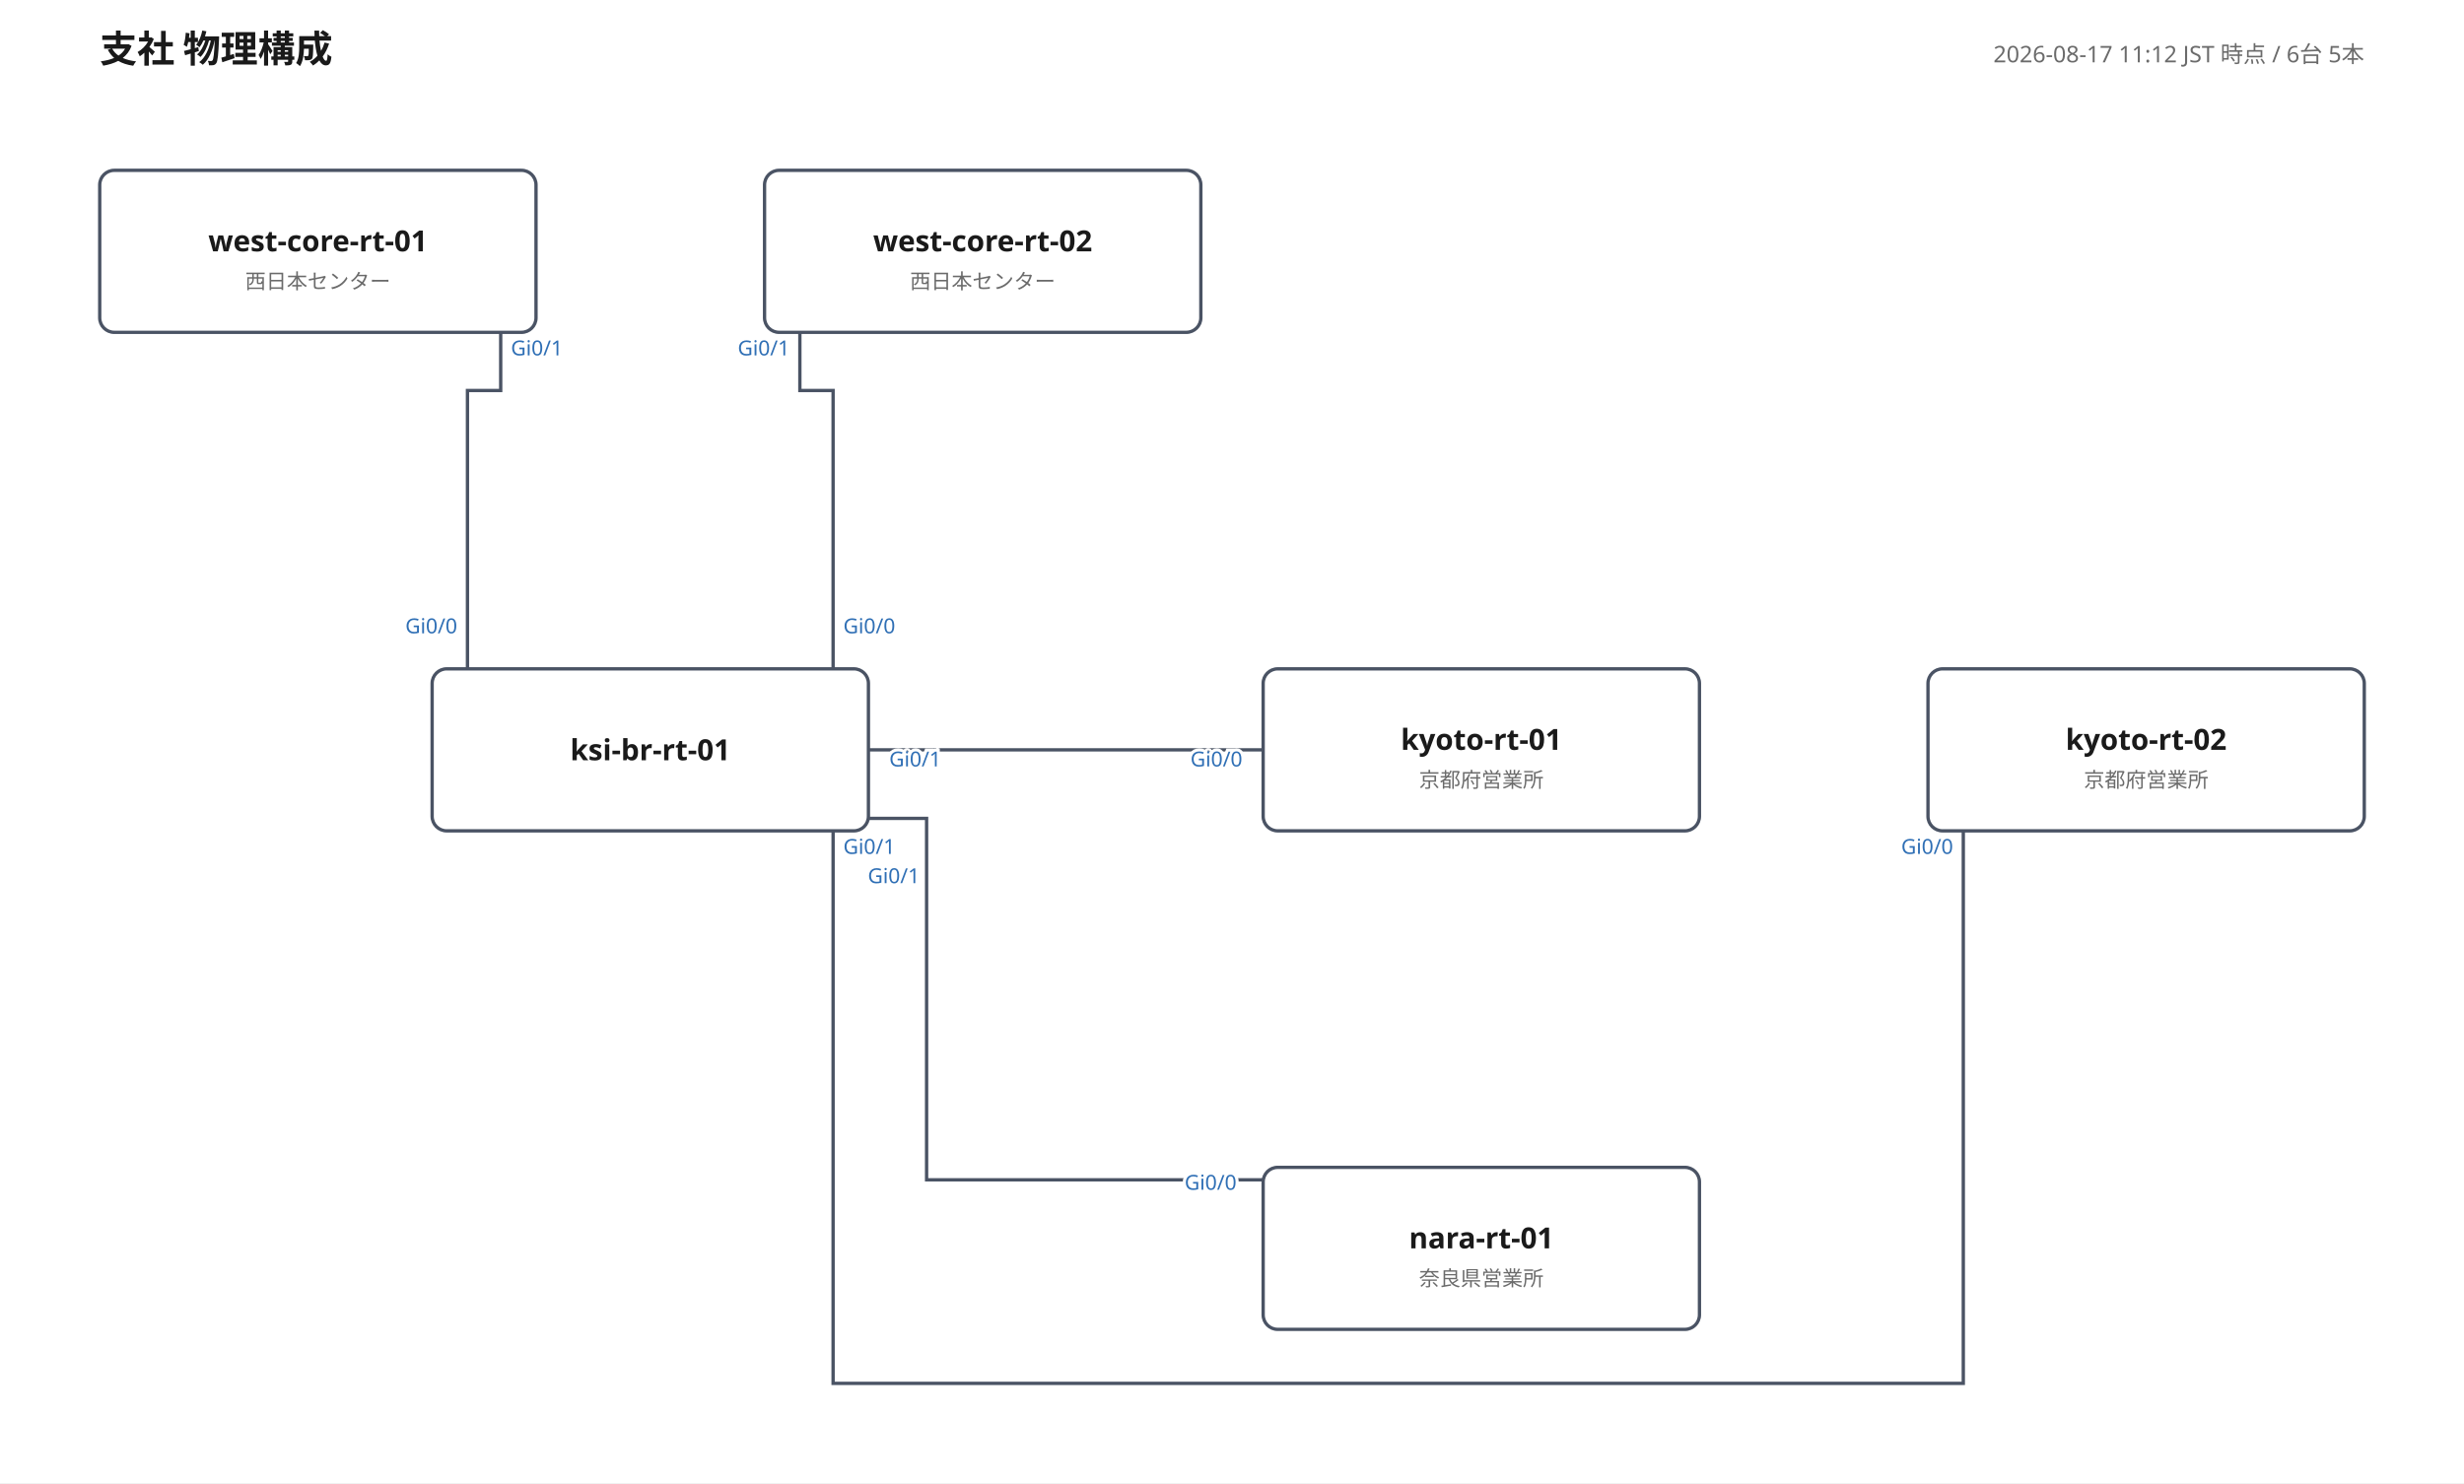
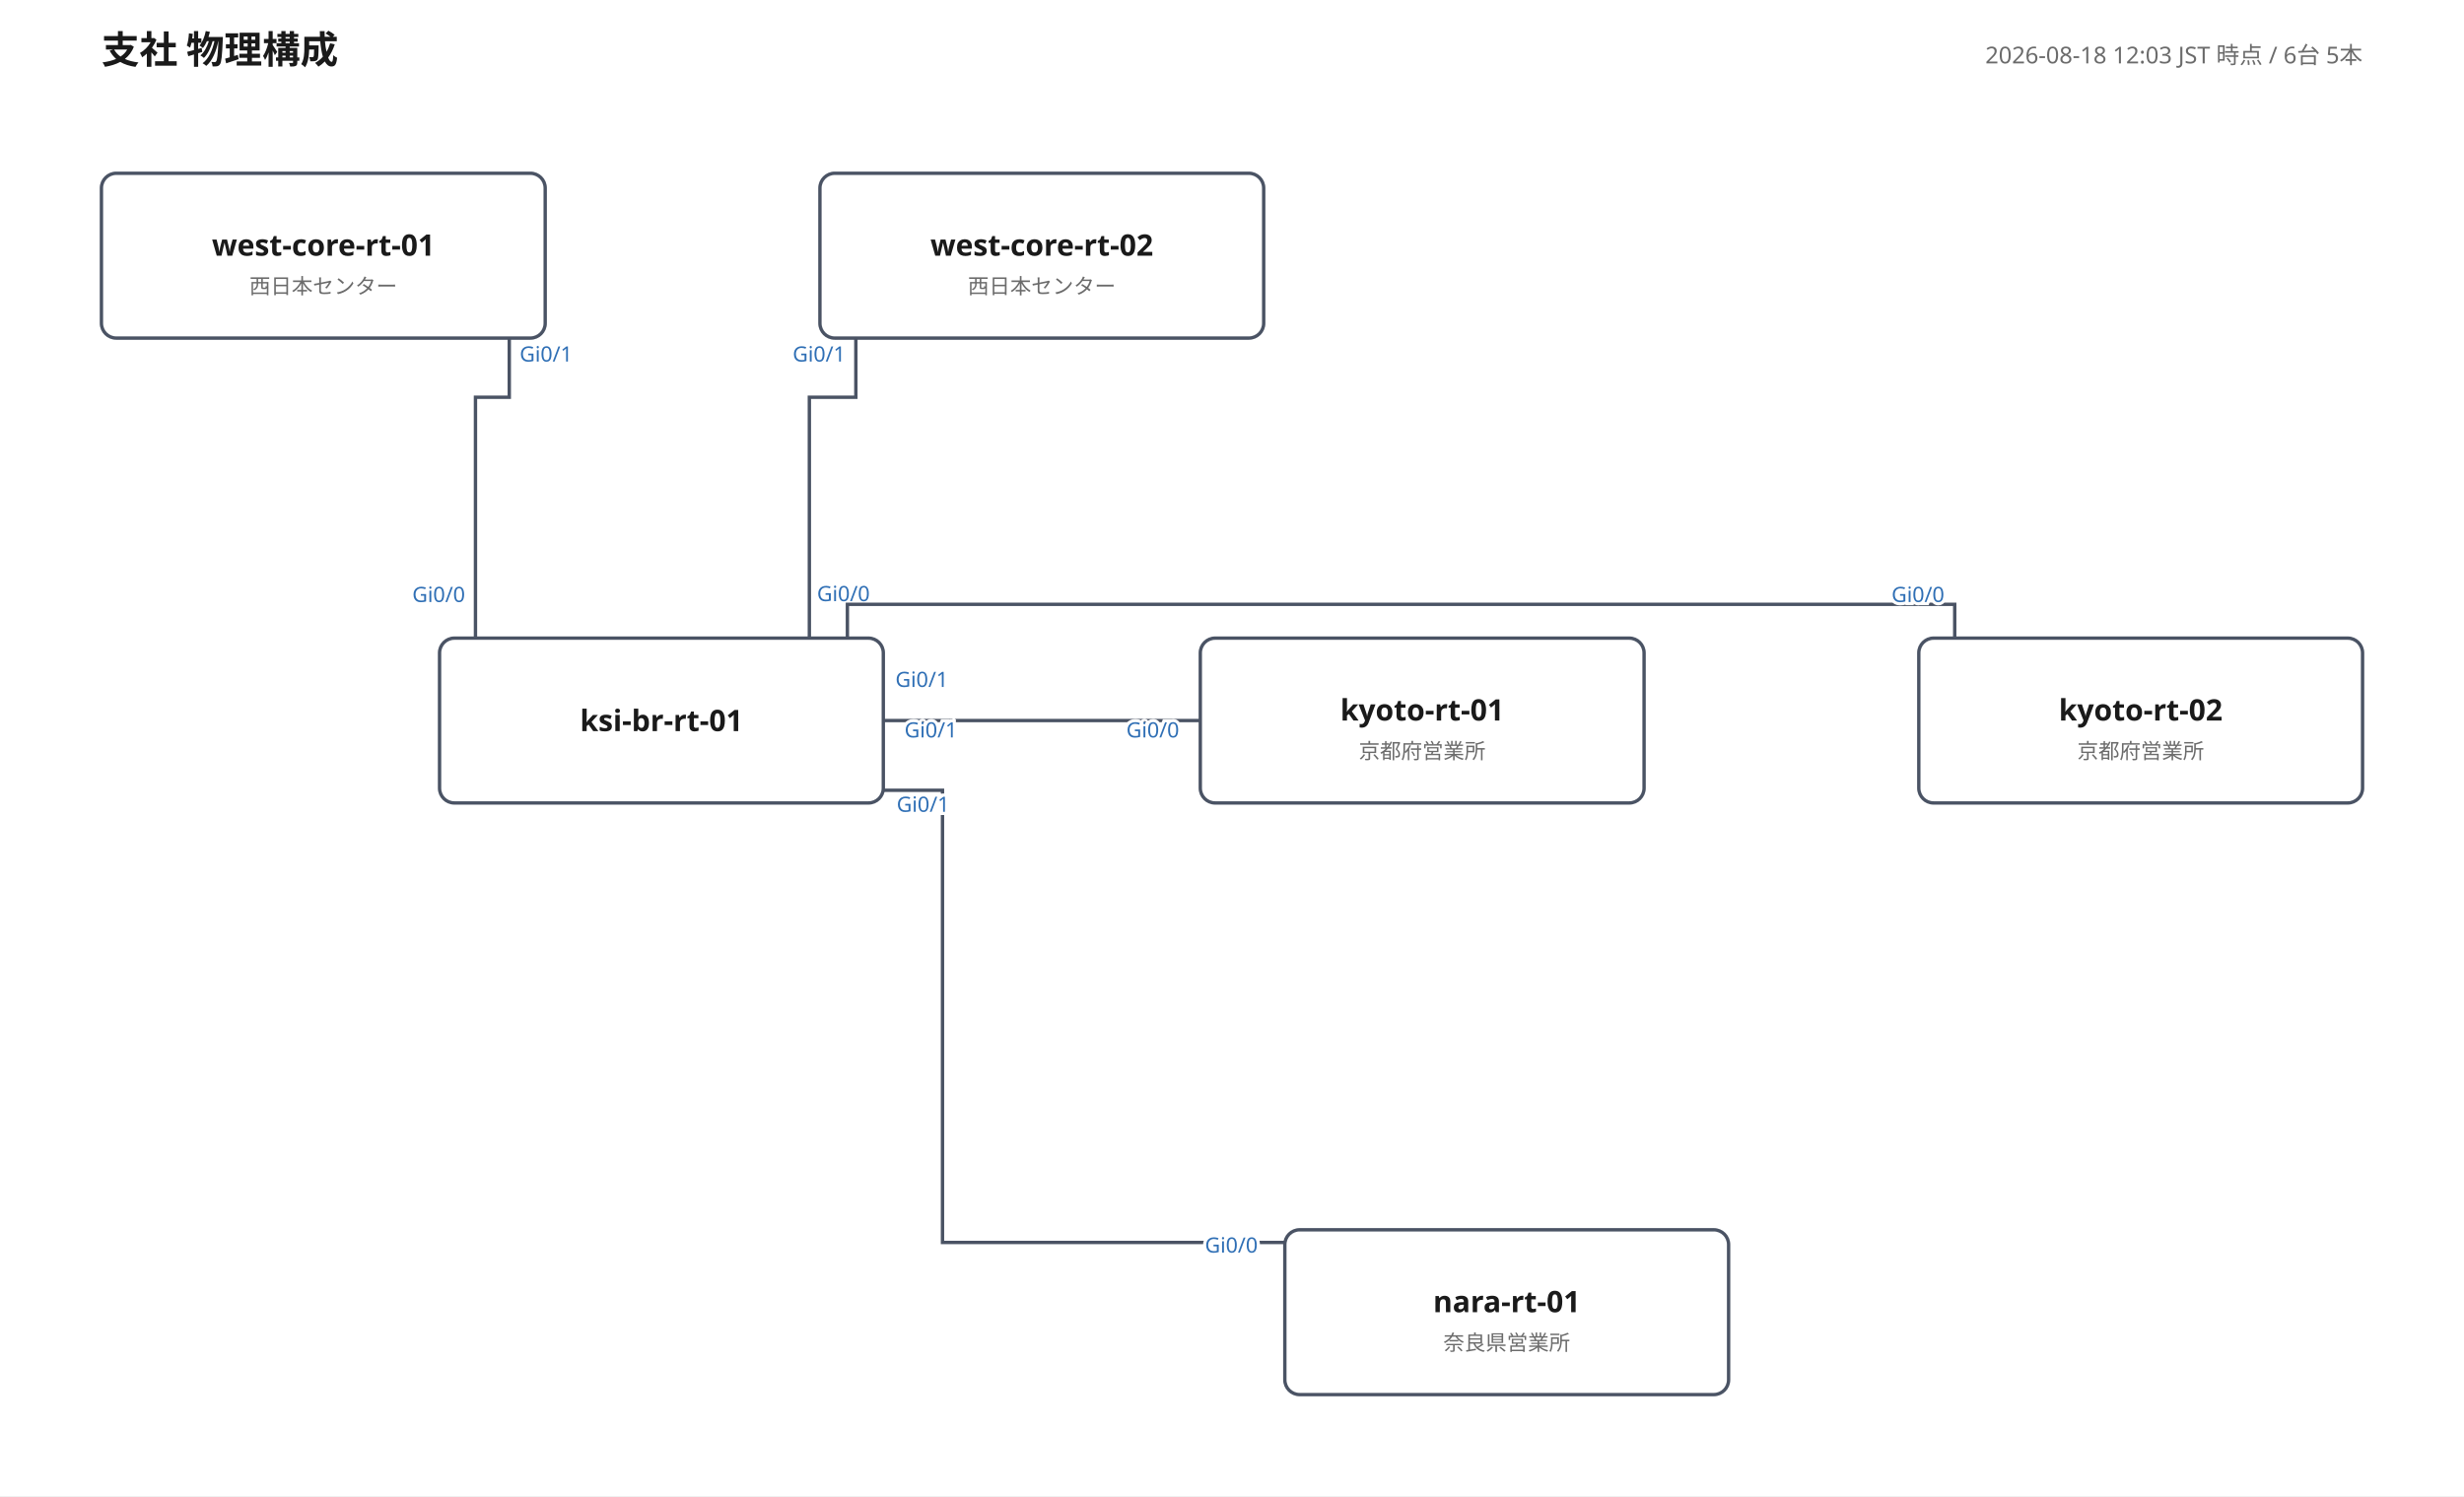
- <svg xmlns="http://www.w3.org/2000/svg" width="1186" height="714" viewBox="0 0 1186 714" font-family="'Yu Gothic', 'Hiragino Kaku Gothic ProN', Meiryo, 'Noto Sans JP', sans-serif">
+ <svg xmlns="http://www.w3.org/2000/svg" width="1166" height="708" viewBox="0 0 1166 708" font-family="'Yu Gothic', 'Hiragino Kaku Gothic ProN', Meiryo, 'Noto Sans JP', sans-serif">
  <rect width="100%" height="100%" fill="#ffffff" />
  <text x="48" y="30" font-size="18" font-weight="700" fill="#1a1a1a">支社 物理構成</text>
-   <text x="1138" y="30" font-size="11" fill="#6b6b6b" text-anchor="end">2026-08-17 11:12 JST 時点 / 6台 5本</text>
-   <polyline points="225,322 225,188 241,188 241,160" fill="none" stroke="#4a5364" stroke-width="1.6" />
-   <text class="port-label" x="220.1" y="304.9" font-size="10" fill="#2f6fb5" text-anchor="end" paint-order="stroke" stroke="#ffffff" stroke-width="3">Gi0/0</text>
+   <text x="1118" y="30" font-size="11" fill="#6b6b6b" text-anchor="end">2026-08-18 12:03 JST 時点 / 6台 5本</text>
+   <polyline points="225,302 225,188 241,188 241,160" fill="none" stroke="#4a5364" stroke-width="1.6" />
+   <text class="port-label" x="220.1" y="284.9" font-size="10" fill="#2f6fb5" text-anchor="end" paint-order="stroke" stroke="#ffffff" stroke-width="3">Gi0/0</text>
  <text class="port-label" x="245.9" y="171.1" font-size="10" fill="#2f6fb5" text-anchor="start" paint-order="stroke" stroke="#ffffff" stroke-width="3">Gi0/1</text>
-   <polyline points="401,322 401,188 385,188 385,160" fill="none" stroke="#4a5364" stroke-width="1.6" />
-   <text class="port-label" x="405.9" y="304.9" font-size="10" fill="#2f6fb5" text-anchor="start" paint-order="stroke" stroke="#ffffff" stroke-width="3">Gi0/0</text>
-   <text class="port-label" x="380.1" y="171.1" font-size="10" fill="#2f6fb5" text-anchor="end" paint-order="stroke" stroke="#ffffff" stroke-width="3">Gi0/1</text>
-   <polyline points="608,361 418,361" fill="none" stroke="#4a5364" stroke-width="1.6" />
-   <text class="port-label" x="598.0" y="369.0" font-size="10" fill="#2f6fb5" text-anchor="end" paint-order="stroke" stroke="#ffffff" stroke-width="3">Gi0/0</text>
-   <text class="port-label" x="428.0" y="369.0" font-size="10" fill="#2f6fb5" text-anchor="start" paint-order="stroke" stroke="#ffffff" stroke-width="3">Gi0/1</text>
-   <polyline points="945,400 945,666 401,666 401,400" fill="none" stroke="#4a5364" stroke-width="1.6" />
-   <text class="port-label" x="940.1" y="411.1" font-size="10" fill="#2f6fb5" text-anchor="end" paint-order="stroke" stroke="#ffffff" stroke-width="3">Gi0/0</text>
-   <text class="port-label" x="405.9" y="411.1" font-size="10" fill="#2f6fb5" text-anchor="start" paint-order="stroke" stroke="#ffffff" stroke-width="3">Gi0/1</text>
-   <polyline points="608,568 446,568 446,394 418,394" fill="none" stroke="#4a5364" stroke-width="1.6" />
-   <text class="port-label" x="595.2" y="572.8" font-size="10" fill="#2f6fb5" text-anchor="end" paint-order="stroke" stroke="#ffffff" stroke-width="3">Gi0/0</text>
-   <text class="port-label" x="417.7" y="425.2" font-size="10" fill="#2f6fb5" text-anchor="start" paint-order="stroke" stroke="#ffffff" stroke-width="3">Gi0/1</text>
+   <polyline points="383,302 383,188 405,188 405,160" fill="none" stroke="#4a5364" stroke-width="1.6" />
+   <text class="port-label" x="386.6" y="284.5" font-size="10" fill="#2f6fb5" text-anchor="start" paint-order="stroke" stroke="#ffffff" stroke-width="3">Gi0/0</text>
+   <text class="port-label" x="400.1" y="171.1" font-size="10" fill="#2f6fb5" text-anchor="end" paint-order="stroke" stroke="#ffffff" stroke-width="3">Gi0/1</text>
+   <polyline points="568,341 418,341" fill="none" stroke="#4a5364" stroke-width="1.6" />
+   <text class="port-label" x="558.0" y="349.0" font-size="10" fill="#2f6fb5" text-anchor="end" paint-order="stroke" stroke="#ffffff" stroke-width="3">Gi0/0</text>
+   <text class="port-label" x="428.0" y="349.0" font-size="10" fill="#2f6fb5" text-anchor="start" paint-order="stroke" stroke="#ffffff" stroke-width="3">Gi0/1</text>
+   <polyline points="925,302 925,286 401,286 401,302" fill="none" stroke="#4a5364" stroke-width="1.6" />
+   <text class="port-label" x="920.1" y="284.9" font-size="10" fill="#2f6fb5" text-anchor="end" paint-order="stroke" stroke="#ffffff" stroke-width="3">Gi0/0</text>
+   <text class="port-label" x="423.7" y="325.1" font-size="10" fill="#2f6fb5" text-anchor="start" paint-order="stroke" stroke="#ffffff" stroke-width="3">Gi0/1</text>
+   <polyline points="608,588 446,588 446,374 418,374" fill="none" stroke="#4a5364" stroke-width="1.6" />
+   <text class="port-label" x="595.2" y="592.8" font-size="10" fill="#2f6fb5" text-anchor="end" paint-order="stroke" stroke="#ffffff" stroke-width="3">Gi0/0</text>
+   <text class="port-label" x="424.3" y="384.2" font-size="10" fill="#2f6fb5" text-anchor="start" paint-order="stroke" stroke="#ffffff" stroke-width="3">Gi0/1</text>
  <g>
    <rect x="48" y="82" width="210" height="78" rx="7" fill="#ffffff" stroke="#4a5364" stroke-width="1.6" />
    <text x="153" y="121" font-size="14" font-weight="700" fill="#1a1a1a" text-anchor="middle">west-core-rt-01</text>
    <text x="153" y="139" font-size="10" fill="#6b6b6b" text-anchor="middle">西日本センター</text>
  </g>
  <g>
-     <rect x="368" y="82" width="210" height="78" rx="7" fill="#ffffff" stroke="#4a5364" stroke-width="1.6" />
-     <text x="473" y="121" font-size="14" font-weight="700" fill="#1a1a1a" text-anchor="middle">west-core-rt-02</text>
-     <text x="473" y="139" font-size="10" fill="#6b6b6b" text-anchor="middle">西日本センター</text>
+     <rect x="388" y="82" width="210" height="78" rx="7" fill="#ffffff" stroke="#4a5364" stroke-width="1.6" />
+     <text x="493" y="121" font-size="14" font-weight="700" fill="#1a1a1a" text-anchor="middle">west-core-rt-02</text>
+     <text x="493" y="139" font-size="10" fill="#6b6b6b" text-anchor="middle">西日本センター</text>
  </g>
  <g>
-     <rect x="208" y="322" width="210" height="78" rx="7" fill="#ffffff" stroke="#4a5364" stroke-width="1.6" />
-     <text x="313" y="366" font-size="14" font-weight="700" fill="#1a1a1a" text-anchor="middle">ksi-br-rt-01</text>
+     <rect x="208" y="302" width="210" height="78" rx="7" fill="#ffffff" stroke="#4a5364" stroke-width="1.6" />
+     <text x="313" y="346" font-size="14" font-weight="700" fill="#1a1a1a" text-anchor="middle">ksi-br-rt-01</text>
  </g>
  <g>
-     <rect x="608" y="322" width="210" height="78" rx="7" fill="#ffffff" stroke="#4a5364" stroke-width="1.6" />
-     <text x="713" y="361" font-size="14" font-weight="700" fill="#1a1a1a" text-anchor="middle">kyoto-rt-01</text>
-     <text x="713" y="379" font-size="10" fill="#6b6b6b" text-anchor="middle">京都府営業所</text>
+     <rect x="568" y="302" width="210" height="78" rx="7" fill="#ffffff" stroke="#4a5364" stroke-width="1.6" />
+     <text x="673" y="341" font-size="14" font-weight="700" fill="#1a1a1a" text-anchor="middle">kyoto-rt-01</text>
+     <text x="673" y="359" font-size="10" fill="#6b6b6b" text-anchor="middle">京都府営業所</text>
  </g>
  <g>
-     <rect x="928" y="322" width="210" height="78" rx="7" fill="#ffffff" stroke="#4a5364" stroke-width="1.6" />
-     <text x="1033" y="361" font-size="14" font-weight="700" fill="#1a1a1a" text-anchor="middle">kyoto-rt-02</text>
-     <text x="1033" y="379" font-size="10" fill="#6b6b6b" text-anchor="middle">京都府営業所</text>
+     <rect x="908" y="302" width="210" height="78" rx="7" fill="#ffffff" stroke="#4a5364" stroke-width="1.6" />
+     <text x="1013" y="341" font-size="14" font-weight="700" fill="#1a1a1a" text-anchor="middle">kyoto-rt-02</text>
+     <text x="1013" y="359" font-size="10" fill="#6b6b6b" text-anchor="middle">京都府営業所</text>
  </g>
  <g>
-     <rect x="608" y="562" width="210" height="78" rx="7" fill="#ffffff" stroke="#4a5364" stroke-width="1.6" />
-     <text x="713" y="601" font-size="14" font-weight="700" fill="#1a1a1a" text-anchor="middle">nara-rt-01</text>
-     <text x="713" y="619" font-size="10" fill="#6b6b6b" text-anchor="middle">奈良県営業所</text>
+     <rect x="608" y="582" width="210" height="78" rx="7" fill="#ffffff" stroke="#4a5364" stroke-width="1.6" />
+     <text x="713" y="621" font-size="14" font-weight="700" fill="#1a1a1a" text-anchor="middle">nara-rt-01</text>
+     <text x="713" y="639" font-size="10" fill="#6b6b6b" text-anchor="middle">奈良県営業所</text>
  </g>
</svg>
